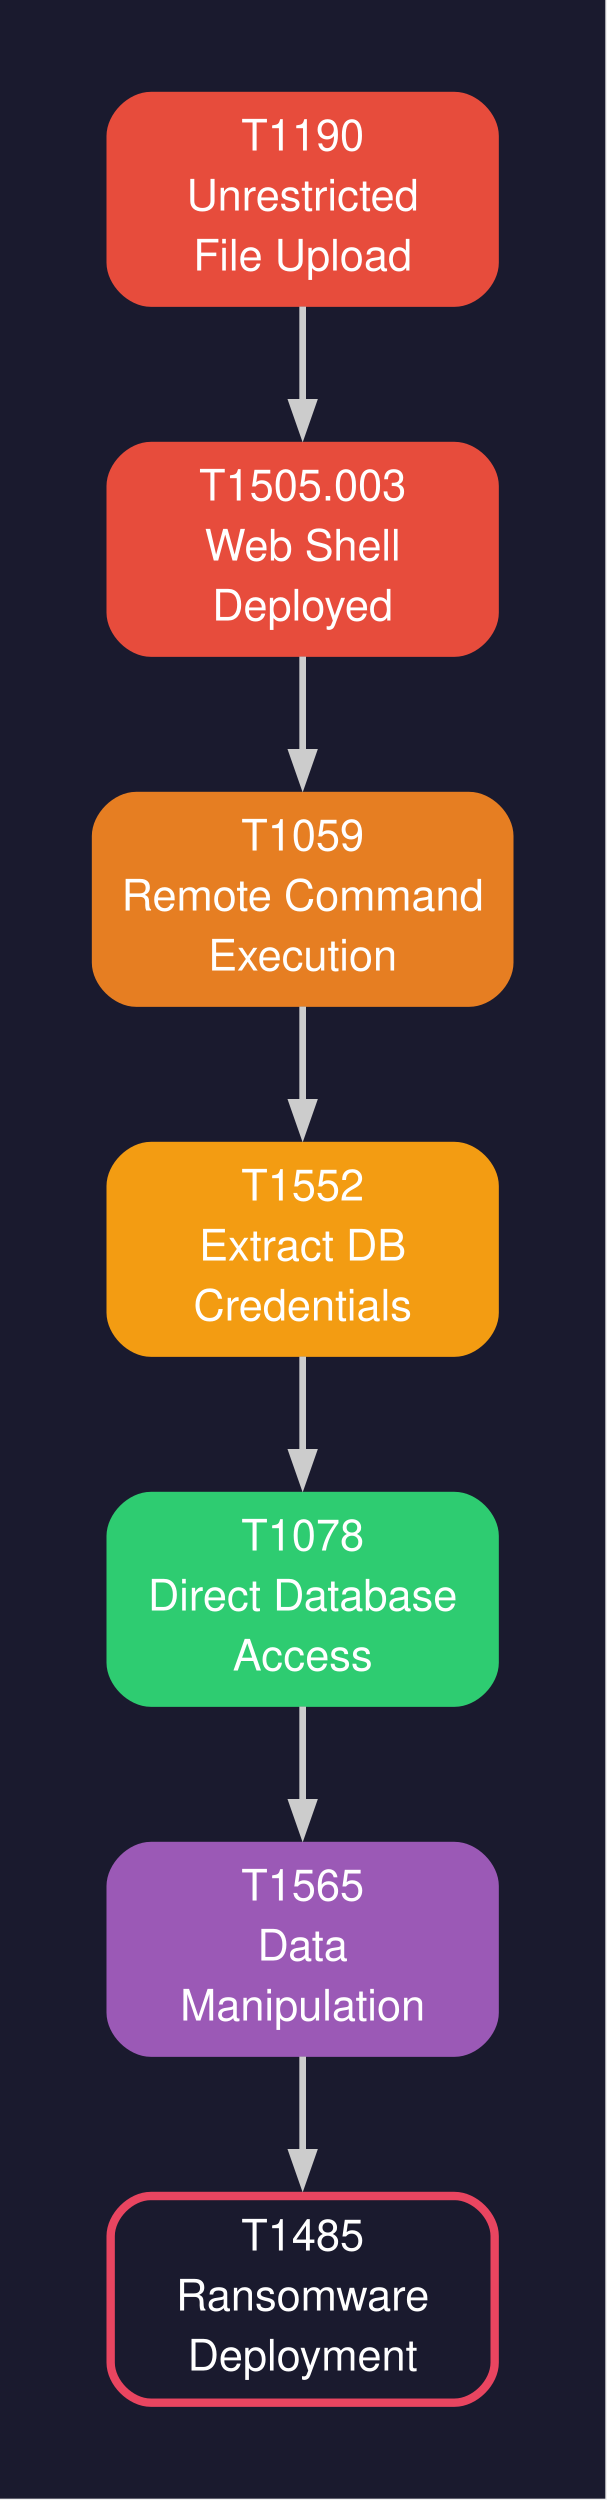
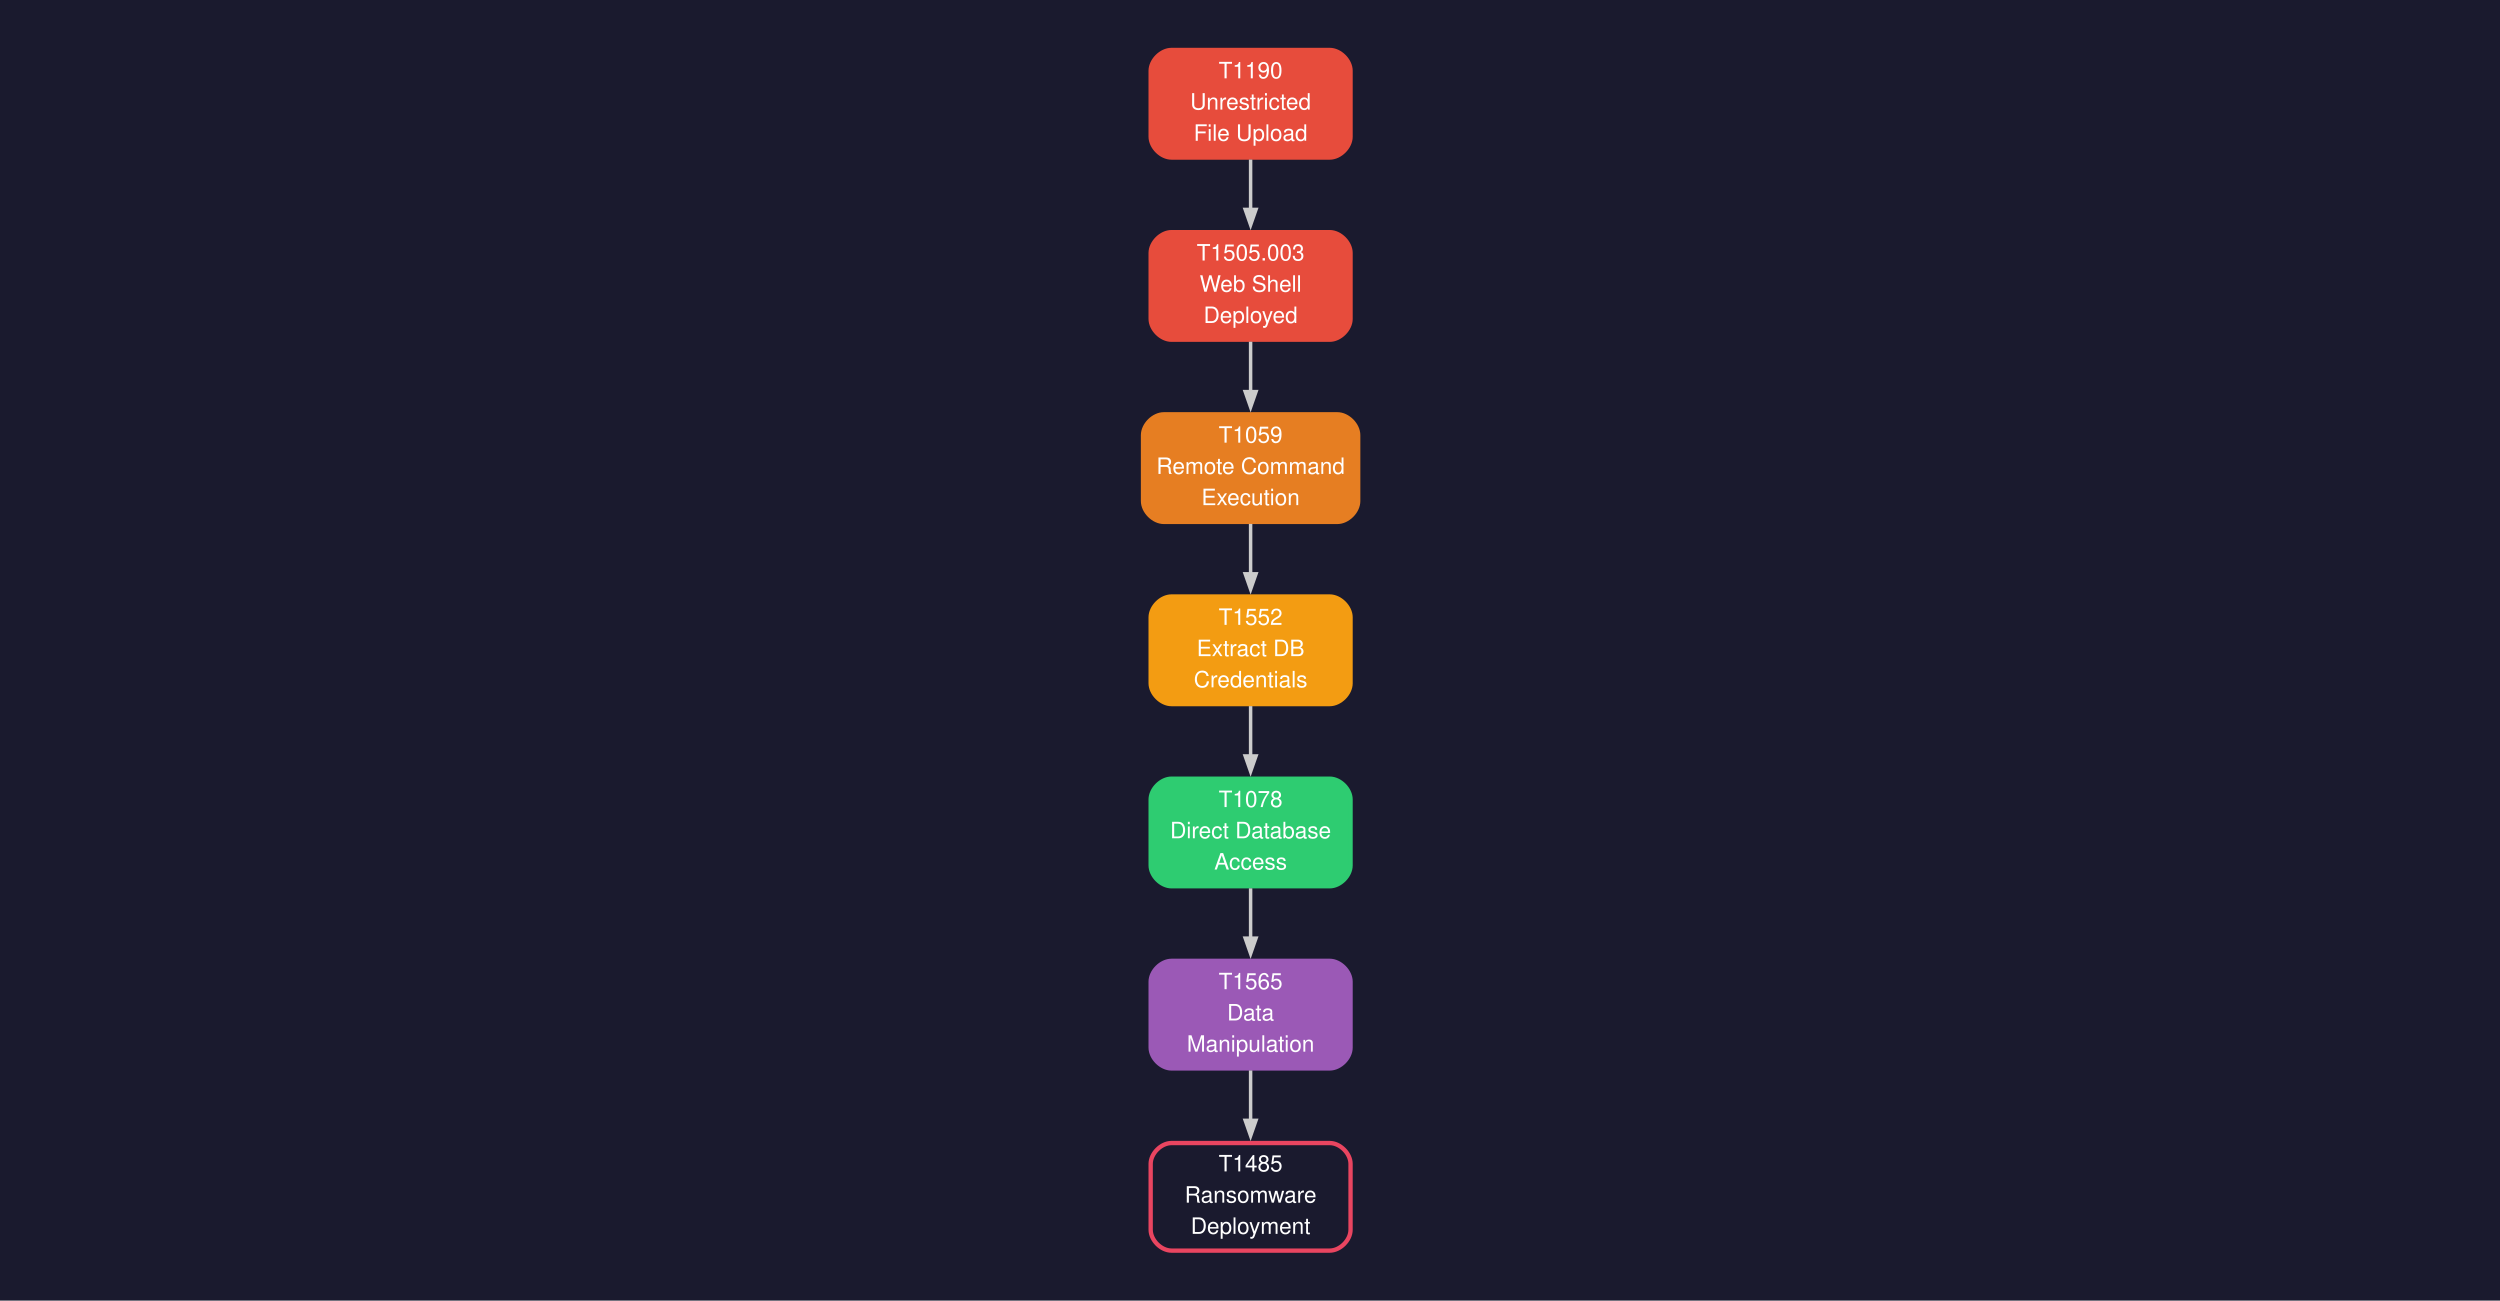
- <svg xmlns="http://www.w3.org/2000/svg" width="182pt" height="750pt" viewBox="0.00 0.00 182.00 750.00">
-   <g id="graph0" class="graph" transform="scale(1 1) rotate(0) translate(28.8 720.8)">
-     <polygon fill="#1a1a2e" stroke="none" points="-28.8,28.8 -28.8,-720.8 152.8,-720.8 152.8,28.8 -28.8,28.8" />
+ <svg xmlns="http://www.w3.org/2000/svg" width="692pt" height="360pt" viewBox="0.00 0.00 692.00 360.00">
+   <g id="graph0" class="graph" transform="scale(0.480256 0.480256) rotate(0) translate(28.8 720.8)">
+     <polygon fill="#1a1a2e" stroke="none" points="-28.8,28.8 -28.8,-720.8 1412.8,-720.8 1412.8,28.8 -28.8,28.8" />
    <g id="node1" class="node">
-       <path fill="#e74c3c" stroke="#e74c3c" stroke-width="2.5" d="M107.6,-692C107.6,-692 16.4,-692 16.4,-692 10.4,-692 4.4,-686 4.4,-680 4.4,-680 4.4,-642 4.4,-642 4.4,-636 10.4,-630 16.4,-630 16.4,-630 107.6,-630 107.6,-630 113.6,-630 119.6,-636 119.6,-642 119.6,-642 119.6,-680 119.6,-680 119.6,-686 113.6,-692 107.6,-692" />
-       <text xml:space="preserve" text-anchor="middle" x="62" y="-675.65" font-family="Segoe UI,Helvetica,Arial,sans-serif" font-size="13.00" fill="white">T1190</text>
-       <text xml:space="preserve" text-anchor="middle" x="62" y="-657.65" font-family="Segoe UI,Helvetica,Arial,sans-serif" font-size="13.00" fill="white">Unrestricted</text>
-       <text xml:space="preserve" text-anchor="middle" x="62" y="-639.65" font-family="Segoe UI,Helvetica,Arial,sans-serif" font-size="13.00" fill="white">File Upload</text>
+       <path fill="#e74c3c" stroke="#e74c3c" stroke-width="2.5" d="M737.6,-692C737.6,-692 646.4,-692 646.4,-692 640.4,-692 634.4,-686 634.4,-680 634.4,-680 634.4,-642 634.4,-642 634.4,-636 640.4,-630 646.4,-630 646.4,-630 737.6,-630 737.6,-630 743.6,-630 749.6,-636 749.6,-642 749.6,-642 749.6,-680 749.6,-680 749.6,-686 743.6,-692 737.6,-692" />
+       <text xml:space="preserve" text-anchor="middle" x="692" y="-675.65" font-family="Segoe UI,Helvetica,Arial,sans-serif" font-size="13.00" fill="white">T1190</text>
+       <text xml:space="preserve" text-anchor="middle" x="692" y="-657.65" font-family="Segoe UI,Helvetica,Arial,sans-serif" font-size="13.00" fill="white">Unrestricted</text>
+       <text xml:space="preserve" text-anchor="middle" x="692" y="-639.65" font-family="Segoe UI,Helvetica,Arial,sans-serif" font-size="13.00" fill="white">File Upload</text>
    </g>
    <g id="node2" class="node">
-       <path fill="#e74c3c" stroke="#e74c3c" stroke-width="2.5" d="M107.6,-587C107.6,-587 16.4,-587 16.4,-587 10.4,-587 4.4,-581 4.4,-575 4.4,-575 4.4,-537 4.4,-537 4.4,-531 10.4,-525 16.4,-525 16.4,-525 107.6,-525 107.6,-525 113.6,-525 119.6,-531 119.6,-537 119.6,-537 119.6,-575 119.6,-575 119.6,-581 113.6,-587 107.6,-587" />
-       <text xml:space="preserve" text-anchor="middle" x="62" y="-570.65" font-family="Segoe UI,Helvetica,Arial,sans-serif" font-size="13.00" fill="white">T1505.003</text>
-       <text xml:space="preserve" text-anchor="middle" x="62" y="-552.65" font-family="Segoe UI,Helvetica,Arial,sans-serif" font-size="13.00" fill="white">Web Shell</text>
-       <text xml:space="preserve" text-anchor="middle" x="62" y="-534.65" font-family="Segoe UI,Helvetica,Arial,sans-serif" font-size="13.00" fill="white">Deployed</text>
+       <path fill="#e74c3c" stroke="#e74c3c" stroke-width="2.5" d="M737.6,-587C737.6,-587 646.4,-587 646.4,-587 640.4,-587 634.4,-581 634.4,-575 634.4,-575 634.4,-537 634.4,-537 634.4,-531 640.4,-525 646.4,-525 646.4,-525 737.6,-525 737.6,-525 743.6,-525 749.6,-531 749.6,-537 749.6,-537 749.6,-575 749.6,-575 749.6,-581 743.6,-587 737.6,-587" />
+       <text xml:space="preserve" text-anchor="middle" x="692" y="-570.65" font-family="Segoe UI,Helvetica,Arial,sans-serif" font-size="13.00" fill="white">T1505.003</text>
+       <text xml:space="preserve" text-anchor="middle" x="692" y="-552.65" font-family="Segoe UI,Helvetica,Arial,sans-serif" font-size="13.00" fill="white">Web Shell</text>
+       <text xml:space="preserve" text-anchor="middle" x="692" y="-534.65" font-family="Segoe UI,Helvetica,Arial,sans-serif" font-size="13.00" fill="white">Deployed</text>
    </g>
    <g id="edge1" class="edge">
-       <path fill="none" stroke="#cccccc" stroke-width="2" d="M62,-628.82C62,-619.74 62,-609.66 62,-600" />
-       <polygon fill="#cccccc" stroke="#cccccc" stroke-width="2" points="65.15,-600.1 62,-591.1 58.85,-600.1 65.15,-600.1" />
+       <path fill="none" stroke="#cccccc" stroke-width="2" d="M692,-628.82C692,-619.74 692,-609.66 692,-600" />
+       <polygon fill="#cccccc" stroke="#cccccc" stroke-width="2" points="695.15,-600.1 692,-591.1 688.85,-600.1 695.15,-600.1" />
    </g>
    <g id="node3" class="node">
-       <path fill="#e67e22" stroke="#e67e22" stroke-width="2.5" d="M112,-482C112,-482 12,-482 12,-482 6,-482 0,-476 0,-470 0,-470 0,-432 0,-432 0,-426 6,-420 12,-420 12,-420 112,-420 112,-420 118,-420 124,-426 124,-432 124,-432 124,-470 124,-470 124,-476 118,-482 112,-482" />
-       <text xml:space="preserve" text-anchor="middle" x="62" y="-465.65" font-family="Segoe UI,Helvetica,Arial,sans-serif" font-size="13.00" fill="white">T1059</text>
-       <text xml:space="preserve" text-anchor="middle" x="62" y="-447.65" font-family="Segoe UI,Helvetica,Arial,sans-serif" font-size="13.00" fill="white">Remote Command</text>
-       <text xml:space="preserve" text-anchor="middle" x="62" y="-429.65" font-family="Segoe UI,Helvetica,Arial,sans-serif" font-size="13.00" fill="white">Execution</text>
+       <path fill="#e67e22" stroke="#e67e22" stroke-width="2.5" d="M742,-482C742,-482 642,-482 642,-482 636,-482 630,-476 630,-470 630,-470 630,-432 630,-432 630,-426 636,-420 642,-420 642,-420 742,-420 742,-420 748,-420 754,-426 754,-432 754,-432 754,-470 754,-470 754,-476 748,-482 742,-482" />
+       <text xml:space="preserve" text-anchor="middle" x="692" y="-465.65" font-family="Segoe UI,Helvetica,Arial,sans-serif" font-size="13.00" fill="white">T1059</text>
+       <text xml:space="preserve" text-anchor="middle" x="692" y="-447.65" font-family="Segoe UI,Helvetica,Arial,sans-serif" font-size="13.00" fill="white">Remote Command</text>
+       <text xml:space="preserve" text-anchor="middle" x="692" y="-429.65" font-family="Segoe UI,Helvetica,Arial,sans-serif" font-size="13.00" fill="white">Execution</text>
    </g>
    <g id="edge2" class="edge">
-       <path fill="none" stroke="#cccccc" stroke-width="2" d="M62,-523.82C62,-514.74 62,-504.66 62,-495" />
-       <polygon fill="#cccccc" stroke="#cccccc" stroke-width="2" points="65.15,-495.1 62,-486.1 58.85,-495.1 65.15,-495.1" />
+       <path fill="none" stroke="#cccccc" stroke-width="2" d="M692,-523.82C692,-514.74 692,-504.66 692,-495" />
+       <polygon fill="#cccccc" stroke="#cccccc" stroke-width="2" points="695.15,-495.1 692,-486.1 688.85,-495.1 695.15,-495.1" />
    </g>
    <g id="node4" class="node">
-       <path fill="#f39c12" stroke="#f39c12" stroke-width="2.5" d="M107.6,-377C107.6,-377 16.4,-377 16.4,-377 10.4,-377 4.4,-371 4.4,-365 4.4,-365 4.4,-327 4.4,-327 4.4,-321 10.4,-315 16.4,-315 16.4,-315 107.6,-315 107.6,-315 113.6,-315 119.6,-321 119.6,-327 119.6,-327 119.6,-365 119.6,-365 119.6,-371 113.6,-377 107.6,-377" />
-       <text xml:space="preserve" text-anchor="middle" x="62" y="-360.65" font-family="Segoe UI,Helvetica,Arial,sans-serif" font-size="13.00" fill="white">T1552</text>
-       <text xml:space="preserve" text-anchor="middle" x="62" y="-342.65" font-family="Segoe UI,Helvetica,Arial,sans-serif" font-size="13.00" fill="white">Extract DB</text>
-       <text xml:space="preserve" text-anchor="middle" x="62" y="-324.65" font-family="Segoe UI,Helvetica,Arial,sans-serif" font-size="13.00" fill="white">Credentials</text>
+       <path fill="#f39c12" stroke="#f39c12" stroke-width="2.5" d="M737.6,-377C737.6,-377 646.4,-377 646.4,-377 640.4,-377 634.4,-371 634.4,-365 634.4,-365 634.4,-327 634.4,-327 634.4,-321 640.4,-315 646.4,-315 646.4,-315 737.6,-315 737.6,-315 743.6,-315 749.6,-321 749.6,-327 749.6,-327 749.6,-365 749.6,-365 749.6,-371 743.6,-377 737.6,-377" />
+       <text xml:space="preserve" text-anchor="middle" x="692" y="-360.65" font-family="Segoe UI,Helvetica,Arial,sans-serif" font-size="13.00" fill="white">T1552</text>
+       <text xml:space="preserve" text-anchor="middle" x="692" y="-342.65" font-family="Segoe UI,Helvetica,Arial,sans-serif" font-size="13.00" fill="white">Extract DB</text>
+       <text xml:space="preserve" text-anchor="middle" x="692" y="-324.65" font-family="Segoe UI,Helvetica,Arial,sans-serif" font-size="13.00" fill="white">Credentials</text>
    </g>
    <g id="edge3" class="edge">
-       <path fill="none" stroke="#cccccc" stroke-width="2" d="M62,-418.82C62,-409.74 62,-399.66 62,-390" />
-       <polygon fill="#cccccc" stroke="#cccccc" stroke-width="2" points="65.15,-390.1 62,-381.1 58.85,-390.1 65.15,-390.1" />
+       <path fill="none" stroke="#cccccc" stroke-width="2" d="M692,-418.82C692,-409.74 692,-399.66 692,-390" />
+       <polygon fill="#cccccc" stroke="#cccccc" stroke-width="2" points="695.15,-390.1 692,-381.1 688.85,-390.1 695.15,-390.1" />
    </g>
    <g id="node5" class="node">
-       <path fill="#2ecc71" stroke="#2ecc71" stroke-width="2.5" d="M107.6,-272C107.6,-272 16.4,-272 16.4,-272 10.4,-272 4.4,-266 4.4,-260 4.4,-260 4.4,-222 4.4,-222 4.4,-216 10.4,-210 16.4,-210 16.4,-210 107.6,-210 107.6,-210 113.6,-210 119.6,-216 119.6,-222 119.6,-222 119.6,-260 119.6,-260 119.6,-266 113.6,-272 107.6,-272" />
-       <text xml:space="preserve" text-anchor="middle" x="62" y="-255.65" font-family="Segoe UI,Helvetica,Arial,sans-serif" font-size="13.00" fill="white">T1078</text>
-       <text xml:space="preserve" text-anchor="middle" x="62" y="-237.65" font-family="Segoe UI,Helvetica,Arial,sans-serif" font-size="13.00" fill="white">Direct Database</text>
-       <text xml:space="preserve" text-anchor="middle" x="62" y="-219.65" font-family="Segoe UI,Helvetica,Arial,sans-serif" font-size="13.00" fill="white">Access</text>
+       <path fill="#2ecc71" stroke="#2ecc71" stroke-width="2.5" d="M737.6,-272C737.6,-272 646.4,-272 646.4,-272 640.4,-272 634.4,-266 634.4,-260 634.4,-260 634.4,-222 634.4,-222 634.4,-216 640.4,-210 646.4,-210 646.4,-210 737.6,-210 737.6,-210 743.6,-210 749.6,-216 749.6,-222 749.6,-222 749.6,-260 749.6,-260 749.6,-266 743.6,-272 737.6,-272" />
+       <text xml:space="preserve" text-anchor="middle" x="692" y="-255.65" font-family="Segoe UI,Helvetica,Arial,sans-serif" font-size="13.00" fill="white">T1078</text>
+       <text xml:space="preserve" text-anchor="middle" x="692" y="-237.65" font-family="Segoe UI,Helvetica,Arial,sans-serif" font-size="13.00" fill="white">Direct Database</text>
+       <text xml:space="preserve" text-anchor="middle" x="692" y="-219.65" font-family="Segoe UI,Helvetica,Arial,sans-serif" font-size="13.00" fill="white">Access</text>
    </g>
    <g id="edge4" class="edge">
-       <path fill="none" stroke="#cccccc" stroke-width="2" d="M62,-313.82C62,-304.74 62,-294.66 62,-285" />
-       <polygon fill="#cccccc" stroke="#cccccc" stroke-width="2" points="65.15,-285.1 62,-276.1 58.85,-285.1 65.15,-285.1" />
+       <path fill="none" stroke="#cccccc" stroke-width="2" d="M692,-313.82C692,-304.74 692,-294.66 692,-285" />
+       <polygon fill="#cccccc" stroke="#cccccc" stroke-width="2" points="695.15,-285.1 692,-276.1 688.85,-285.1 695.15,-285.1" />
    </g>
    <g id="node6" class="node">
-       <path fill="#9b59b6" stroke="#9b59b6" stroke-width="2.5" d="M107.6,-167C107.6,-167 16.4,-167 16.4,-167 10.4,-167 4.4,-161 4.4,-155 4.4,-155 4.4,-117 4.4,-117 4.4,-111 10.4,-105 16.4,-105 16.4,-105 107.6,-105 107.6,-105 113.6,-105 119.6,-111 119.6,-117 119.6,-117 119.6,-155 119.6,-155 119.6,-161 113.6,-167 107.6,-167" />
-       <text xml:space="preserve" text-anchor="middle" x="62" y="-150.65" font-family="Segoe UI,Helvetica,Arial,sans-serif" font-size="13.00" fill="white">T1565</text>
-       <text xml:space="preserve" text-anchor="middle" x="62" y="-132.65" font-family="Segoe UI,Helvetica,Arial,sans-serif" font-size="13.00" fill="white">Data</text>
-       <text xml:space="preserve" text-anchor="middle" x="62" y="-114.65" font-family="Segoe UI,Helvetica,Arial,sans-serif" font-size="13.00" fill="white">Manipulation</text>
+       <path fill="#9b59b6" stroke="#9b59b6" stroke-width="2.5" d="M737.6,-167C737.6,-167 646.4,-167 646.4,-167 640.4,-167 634.4,-161 634.4,-155 634.4,-155 634.4,-117 634.4,-117 634.4,-111 640.4,-105 646.4,-105 646.4,-105 737.6,-105 737.6,-105 743.6,-105 749.6,-111 749.6,-117 749.6,-117 749.6,-155 749.6,-155 749.6,-161 743.6,-167 737.6,-167" />
+       <text xml:space="preserve" text-anchor="middle" x="692" y="-150.65" font-family="Segoe UI,Helvetica,Arial,sans-serif" font-size="13.00" fill="white">T1565</text>
+       <text xml:space="preserve" text-anchor="middle" x="692" y="-132.65" font-family="Segoe UI,Helvetica,Arial,sans-serif" font-size="13.00" fill="white">Data</text>
+       <text xml:space="preserve" text-anchor="middle" x="692" y="-114.65" font-family="Segoe UI,Helvetica,Arial,sans-serif" font-size="13.00" fill="white">Manipulation</text>
    </g>
    <g id="edge5" class="edge">
-       <path fill="none" stroke="#cccccc" stroke-width="2" d="M62,-208.82C62,-199.74 62,-189.66 62,-180" />
-       <polygon fill="#cccccc" stroke="#cccccc" stroke-width="2" points="65.15,-180.1 62,-171.1 58.85,-180.1 65.15,-180.1" />
+       <path fill="none" stroke="#cccccc" stroke-width="2" d="M692,-208.82C692,-199.74 692,-189.66 692,-180" />
+       <polygon fill="#cccccc" stroke="#cccccc" stroke-width="2" points="695.15,-180.1 692,-171.1 688.85,-180.1 695.15,-180.1" />
    </g>
    <g id="node7" class="node">
-       <path fill="#1a1a2e" stroke="#e94560" stroke-width="2.5" d="M107.6,-62C107.6,-62 16.4,-62 16.4,-62 10.4,-62 4.4,-56 4.4,-50 4.4,-50 4.4,-12 4.4,-12 4.4,-6 10.4,0 16.4,0 16.4,0 107.6,0 107.6,0 113.6,0 119.6,-6 119.6,-12 119.6,-12 119.6,-50 119.6,-50 119.6,-56 113.6,-62 107.6,-62" />
-       <text xml:space="preserve" text-anchor="middle" x="62" y="-45.65" font-family="Segoe UI,Helvetica,Arial,sans-serif" font-size="13.00" fill="white">T1485</text>
-       <text xml:space="preserve" text-anchor="middle" x="62" y="-27.65" font-family="Segoe UI,Helvetica,Arial,sans-serif" font-size="13.00" fill="white">Ransomware</text>
-       <text xml:space="preserve" text-anchor="middle" x="62" y="-9.65" font-family="Segoe UI,Helvetica,Arial,sans-serif" font-size="13.00" fill="white">Deployment</text>
+       <path fill="#1a1a2e" stroke="#e94560" stroke-width="2.5" d="M737.6,-62C737.6,-62 646.4,-62 646.4,-62 640.4,-62 634.4,-56 634.4,-50 634.4,-50 634.4,-12 634.4,-12 634.4,-6 640.4,0 646.4,0 646.4,0 737.6,0 737.6,0 743.6,0 749.6,-6 749.6,-12 749.6,-12 749.6,-50 749.6,-50 749.6,-56 743.6,-62 737.6,-62" />
+       <text xml:space="preserve" text-anchor="middle" x="692" y="-45.65" font-family="Segoe UI,Helvetica,Arial,sans-serif" font-size="13.00" fill="white">T1485</text>
+       <text xml:space="preserve" text-anchor="middle" x="692" y="-27.65" font-family="Segoe UI,Helvetica,Arial,sans-serif" font-size="13.00" fill="white">Ransomware</text>
+       <text xml:space="preserve" text-anchor="middle" x="692" y="-9.65" font-family="Segoe UI,Helvetica,Arial,sans-serif" font-size="13.00" fill="white">Deployment</text>
    </g>
    <g id="edge6" class="edge">
-       <path fill="none" stroke="#cccccc" stroke-width="2" d="M62,-103.82C62,-94.74 62,-84.66 62,-75" />
-       <polygon fill="#cccccc" stroke="#cccccc" stroke-width="2" points="65.15,-75.1 62,-66.1 58.85,-75.1 65.15,-75.1" />
+       <path fill="none" stroke="#cccccc" stroke-width="2" d="M692,-103.82C692,-94.74 692,-84.66 692,-75" />
+       <polygon fill="#cccccc" stroke="#cccccc" stroke-width="2" points="695.15,-75.1 692,-66.1 688.85,-75.1 695.15,-75.1" />
    </g>
  </g>
</svg>
